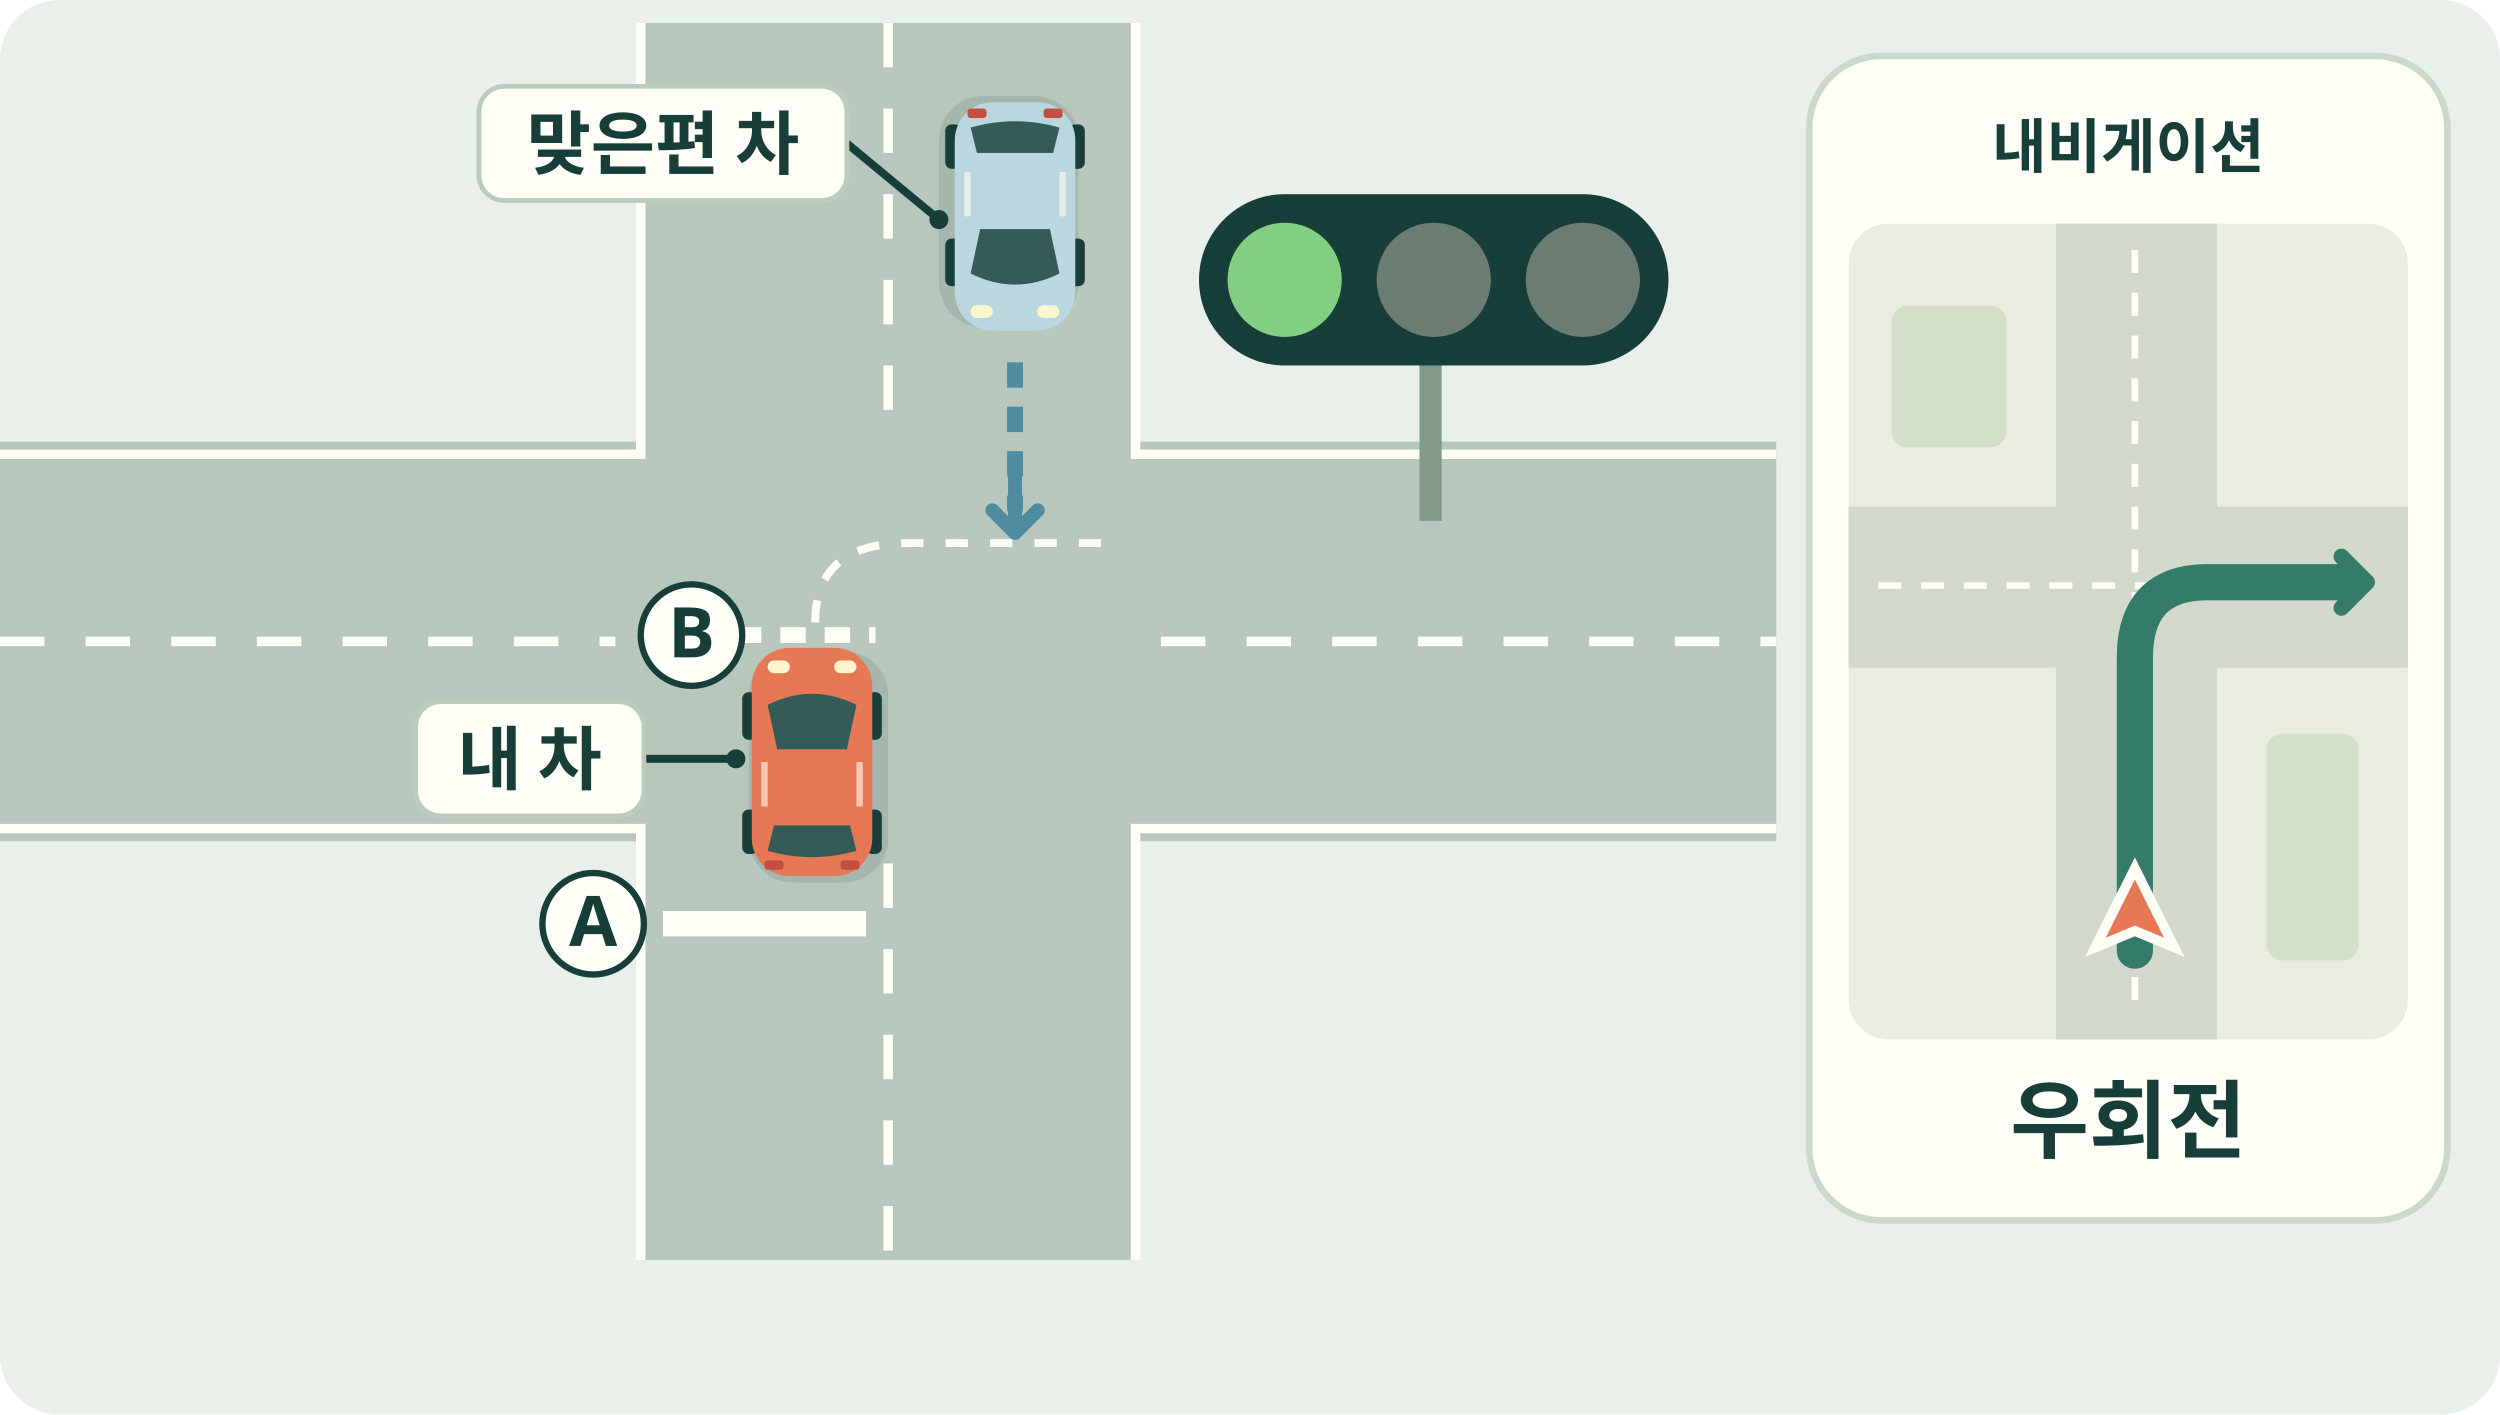
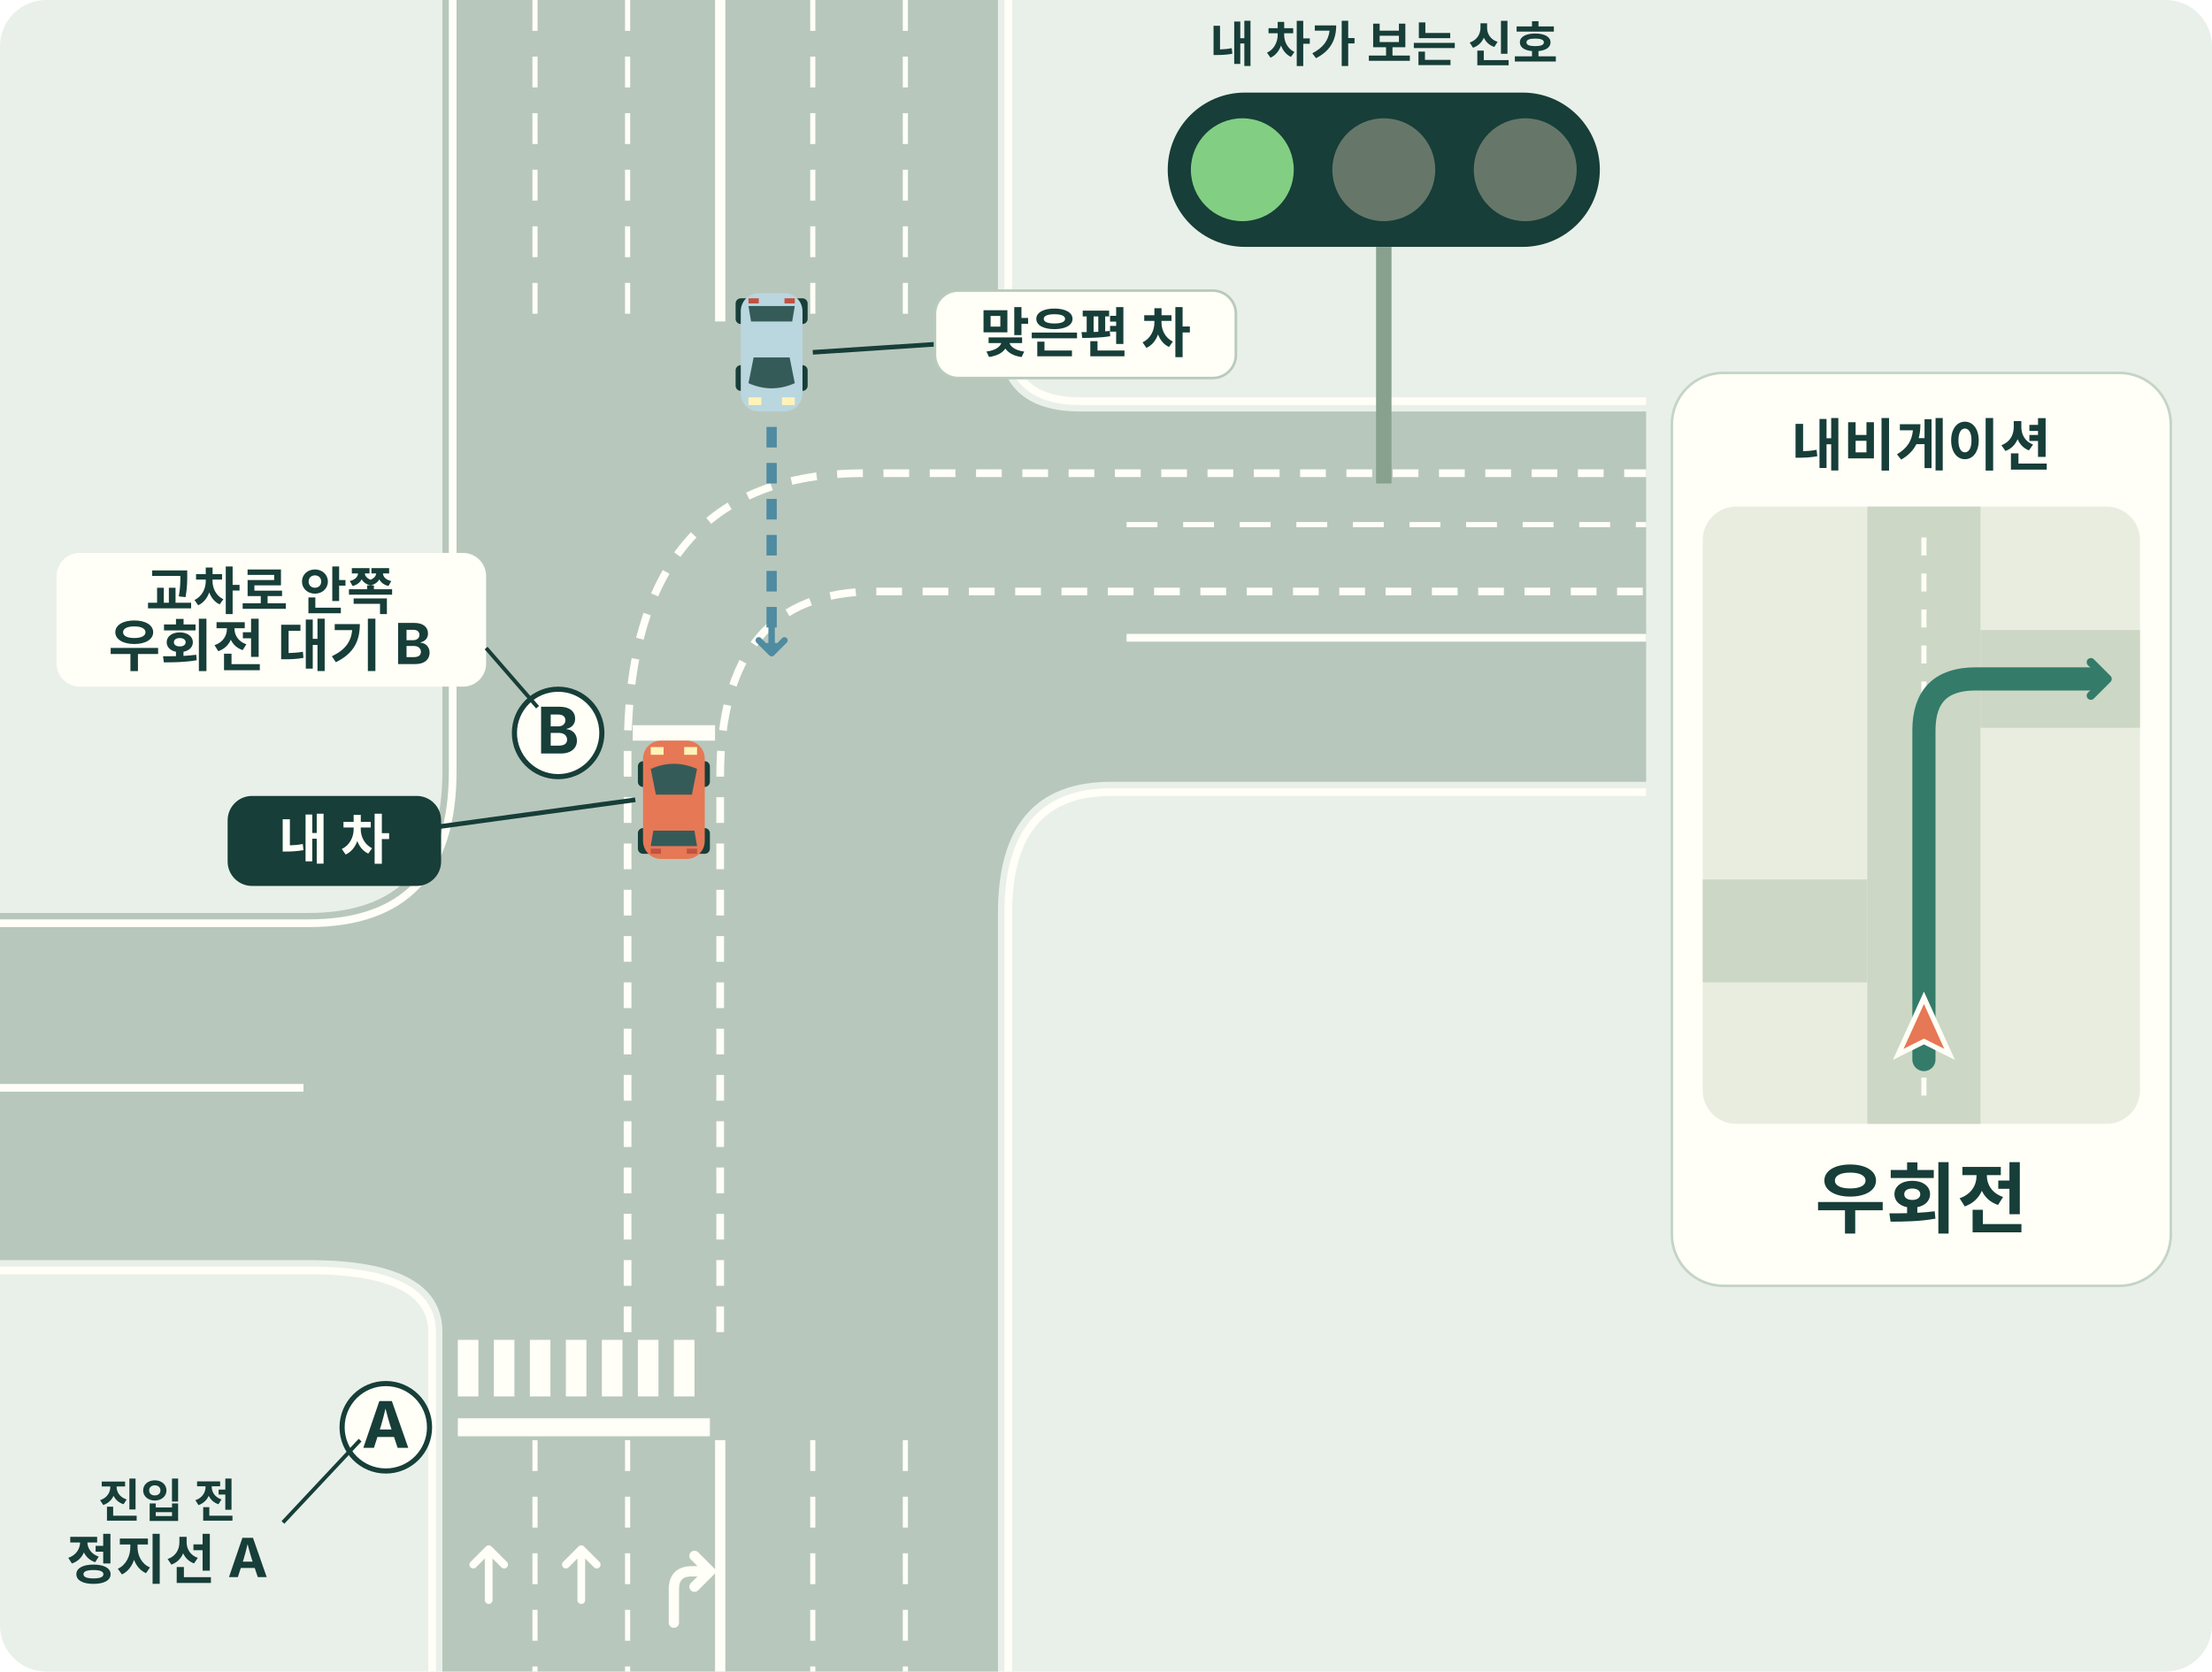
- <svg xmlns="http://www.w3.org/2000/svg" data-question-id="turn-08" viewBox="0 0 760 430" role="img" aria-label="초록불에 들어와 우회전 대기 중. 맞은편 차가 와요.. 초록 원형 신호. 내비 경로: 우회전" class="scene-art">
-   <rect width="760" height="430" rx="18" fill="#e9f0e9" />
-   <svg width="540" height="390" viewBox="0 0 560 390" x="0" y="0" overflow="hidden">
-     <rect y="132" width="560" height="126" fill="#b8c7bc" />
-     <rect x="202" width="156" height="390" fill="#b8c7bc" />
-     <path d="M0 136h202V0M358 0v136h202M0 254h202v136M358 390V254h202" stroke="#fffef7" stroke-width="3" fill="none" />
-     <path d="M280 0v126M280 265v125M0 195h194M366 195h194" stroke="#fffef7" stroke-width="3" stroke-dasharray="14 13" />
-     <path data-marking="stop-line" data-line-id="A" d="M209 284h64" stroke="#fffef7" stroke-width="8" />
-     <circle cx="187" cy="284" r="16" fill="#fffef7" stroke="#173e38" stroke-width="2" />
-     <text x="187" y="291" font-size="22" fill="#173e38" font-family="Pretendard, 'Noto Sans KR', sans-serif" font-weight="700" text-anchor="middle">A</text>
-     <path data-marking="waiting-guide" data-line-id="B" d="M232 193h44" stroke="#fffef7" stroke-width="5" stroke-dasharray="8 6" />
-     <path d="M257 189q0 -25 29 -25h65" stroke="#fffef7" stroke-width="2.5" stroke-dasharray="7 7" fill="none" />
-     <circle cx="218" cy="193" r="16" fill="#fffef7" stroke="#173e38" stroke-width="2" />
-     <text x="218" y="200" font-size="22" fill="#173e38" font-family="Pretendard, 'Noto Sans KR', sans-serif" font-weight="700" text-anchor="middle">B</text>
-     <g data-vehicle-role="own" data-car-x="256" data-car-y="232" data-car-role="내 차" data-car-side="left" data-car-dy="0" transform="translate(256 232) rotate(0) scale(1)">
-       <rect x="-20" y="-34" width="44" height="73" rx="14" fill="#173e38" opacity=".12" />
-       <rect x="-22" y="-21" width="5" height="15" rx="2" fill="#173e38" />
-       <rect x="17" y="-21" width="5" height="15" rx="2" fill="#173e38" />
-       <rect x="-22" y="16" width="5" height="14" rx="2" fill="#173e38" />
-       <rect x="17" y="16" width="5" height="14" rx="2" fill="#173e38" />
-       <rect x="-19" y="-35" width="38" height="72" rx="12" fill="#e67855" />
-       <path d="M-14 -17q14 -7 28 0l-3 14h-22Z" fill="#355b59" />
-       <path d="M-12 21h24l2 8q-14 4 -28 0Z" fill="#355b59" />
-       <path d="M-15 1v14M15 1v14" stroke="#fffef7" stroke-opacity=".6" stroke-width="2" />
-       <rect x="-14" y="-31" width="7" height="4" rx="2" fill="#fff6cf" />
-       <rect x="7" y="-31" width="7" height="4" rx="2" fill="#fff6cf" />
-       <rect x="-15" y="32" width="6" height="3" rx="1" fill="#c34e41" />
-       <rect x="9" y="32" width="6" height="3" rx="1" fill="#c34e41" />
+ <svg xmlns="http://www.w3.org/2000/svg" data-question-id="turn-08" viewBox="0 0 860 650" role="img" aria-label="교차로 안쪽 B까지 왔어요. 맞은편 차가 직진해 와요.. 초록 원형 신호. 내비 경로: 우회전. 넓고 어긋난 교차로. 진입 전 정지선 A와 교차로 깊숙한 우회전 대기 표시 B 사이에 여러 대 길이의 진입 구간이 있음. 내 차는 교차로 깊숙한 B 앞. 맞은편 차량이 직진하며 접근 중" data-scenario-feature="deep-right-turn" style="font-family:-apple-system,BlinkMacSystemFont,'Apple SD Gothic Neo',sans-serif">
+   <rect width="860" height="650" rx="18" fill="#e9f0e9" />
+   <g data-road-layout="large-offset-intersection" data-entry-line-y="555" data-waiting-line-y="285" data-stage="at-waiting">
+     <path d="M0 355H120Q172 355 172 300V0H388V130Q388 160 420 160H640V304H432Q388 304 388 355V650H172V518Q172 490 120 490H0Z" fill="#b8c7bc" />
+     <path d="M0 359H120Q176 359 176 300V0M392 0V130Q392 156 420 156H640M640 308H432Q392 308 392 355V650M168 650V518Q168 494 120 494H0" fill="none" stroke="#fffef7" stroke-width="3" />
+     <path d="M280 0V125M280 560V650" fill="none" stroke="#fffef7" stroke-width="4" />
+     <path d="M208 0V130M244 0V130M316 0V130M352 0V130M208 560V650M244 560V650M316 560V650M352 560V650" fill="none" stroke="#fffef7" stroke-width="2" stroke-dasharray="12 10" />
+     <path d="M0 423H118M438 248H640" fill="none" stroke="#fffef7" stroke-width="3" />
+     <path d="M438 204H640" fill="none" stroke="#fffef7" stroke-width="2" stroke-dasharray="12 10" />
+     <g data-crosswalk="entry">
+       <rect x="178" y="521" width="8" height="22" fill="#fffef7" />
+       <rect x="192" y="521" width="8" height="22" fill="#fffef7" />
+       <rect x="206" y="521" width="8" height="22" fill="#fffef7" />
+       <rect x="220" y="521" width="8" height="22" fill="#fffef7" />
+       <rect x="234" y="521" width="8" height="22" fill="#fffef7" />
+       <rect x="248" y="521" width="8" height="22" fill="#fffef7" />
+       <rect x="262" y="521" width="8" height="22" fill="#fffef7" />
    </g>
-     <g data-vehicle-role="oncoming" data-car-x="320" data-car-y="62" data-car-role="맞은편 차" data-car-side="left" data-car-dy="-24" transform="translate(320 62) rotate(180) scale(1)">
-       <rect x="-20" y="-34" width="44" height="73" rx="14" fill="#173e38" opacity=".12" />
-       <rect x="-22" y="-21" width="5" height="15" rx="2" fill="#173e38" />
-       <rect x="17" y="-21" width="5" height="15" rx="2" fill="#173e38" />
-       <rect x="-22" y="16" width="5" height="14" rx="2" fill="#173e38" />
-       <rect x="17" y="16" width="5" height="14" rx="2" fill="#173e38" />
-       <rect x="-19" y="-35" width="38" height="72" rx="12" fill="#bad6df" />
-       <path d="M-14 -17q14 -7 28 0l-3 14h-22Z" fill="#355b59" />
-       <path d="M-12 21h24l2 8q-14 4 -28 0Z" fill="#355b59" />
-       <path d="M-15 1v14M15 1v14" stroke="#fffef7" stroke-opacity=".6" stroke-width="2" />
-       <rect x="-14" y="-31" width="7" height="4" rx="2" fill="#fff6cf" />
-       <rect x="7" y="-31" width="7" height="4" rx="2" fill="#fff6cf" />
-       <rect x="-15" y="32" width="6" height="3" rx="1" fill="#c34e41" />
-       <rect x="9" y="32" width="6" height="3" rx="1" fill="#c34e41" />
-     </g>
-     <g data-other-route="straight">
-       <path d="M320 107v47" stroke="#4f8ba1" stroke-width="5" stroke-dasharray="8 6" />
-       <g transform="translate(320 152) rotate(0) scale(-0.55)">
-         <path d="M0 17v-32M-13 -3L0 -16 13 -3" fill="none" stroke="#4f8ba1" stroke-width="8" stroke-linecap="round" stroke-linejoin="round" />
+     <path data-marking="stop-line" data-line-id="A" d="M178 555H276" stroke="#fffef7" stroke-width="7" />
+     <path d="M244 518V292Q244 184 336 184H640" fill="none" stroke="#fffef7" stroke-width="3" stroke-dasharray="10 8" />
+     <path d="M280 518V302Q280 230 340 230H640" fill="none" stroke="#fffef7" stroke-width="3" stroke-dasharray="10 8" />
+     <path data-marking="waiting-guide" data-line-id="B" d="M246 285H278" stroke="#fffef7" stroke-width="6" />
+     <circle cx="150" cy="555" r="17" fill="#fffef7" stroke="#173e38" stroke-width="2" />
+     <text x="150" y="563" font-size="25" fill="#173e38" font-weight="700" text-anchor="middle">A</text>
+     <circle cx="217" cy="285" r="17" fill="#fffef7" stroke="#173e38" stroke-width="2" />
+     <text x="217" y="293" font-size="25" fill="#173e38" font-weight="700" text-anchor="middle">B</text>
+     <path d="M0 17V-16m-10 10 10-10 10 10" fill="none" stroke="#fffef7" stroke-width="5" stroke-linecap="round" stroke-linejoin="round" transform="translate(190 612) rotate(0) scale(0.6)" />
+     <path d="M0 17V-16m-10 10 10-10 10 10" fill="none" stroke="#fffef7" stroke-width="5" stroke-linecap="round" stroke-linejoin="round" transform="translate(226 612) rotate(0) scale(0.6)" />
+     <path d="M262 631v-13q0-7 7-7h7m-6-6 6 6-6 6" fill="none" stroke="#fffef7" stroke-width="4" stroke-linecap="round" />
+     <text x="65" y="590" font-size="18" fill="#173e38" font-weight="700" text-anchor="middle">진입 전</text>
+     <text x="65" y="614" font-size="21" fill="#173e38" font-weight="700" text-anchor="middle">정지선 A</text>
+     <path d="M110 592L140 560" fill="none" stroke="#173e38" stroke-width="1.5" />
+     <rect x="22" y="215" width="167" height="52" rx="9" fill="#fffef7" />
+     <text x="105" y="237" font-size="20" fill="#173e38" font-weight="700" text-anchor="middle">교차로 안쪽</text>
+     <text x="105" y="259" font-size="22" fill="#173e38" font-weight="700" text-anchor="middle">우회전 대기 B</text>
+     <path d="M189 252L209 275" fill="none" stroke="#173e38" stroke-width="1.5" />
+   </g>
+   <g data-vehicle-role="oncoming" data-car-x="300" data-car-y="137" data-car-length="46" transform="translate(300 137) rotate(180)">
+     <rect x="-14" y="-15" width="28" height="10" rx="2" fill="#173e38" />
+     <rect x="-14" y="11" width="28" height="10" rx="2" fill="#173e38" />
+     <rect x="-12" y="-23" width="24" height="46" rx="7" fill="#bad6df" />
+     <path d="M-9 -12q9-4 18 0l-2 10h-14ZM-8 12h16l1 6h-18Z" fill="#355b59" />
+     <path d="M-9 -19h5m8 0h5" stroke="#fff3b8" stroke-width="3" />
+     <path d="M-9 20h4m10 0h4" stroke="#c25142" stroke-width="2" />
+   </g>
+   <g>
+     <path d="M422 130L316 137" fill="none" stroke="#173e38" stroke-width="1.8" />
+     <rect x="363.5" y="113" width="117" height="34" rx="9" fill="#fffef7" stroke="#b8cbbb" />
+     <text x="422" y="137" font-size="21" fill="#173e38" font-weight="700" text-anchor="middle">맞은편 차</text>
+   </g>
+   <g data-other-route="straight">
+     <path d="M300 166V253" fill="none" stroke="#4f8ba1" stroke-width="4" stroke-dasharray="8 6" />
+     <path d="M0 17V-16m-10 10 10-10 10 10" fill="none" stroke="#4f8ba1" stroke-width="5" stroke-linecap="round" stroke-linejoin="round" transform="translate(300 246) rotate(180) scale(0.5)" />
+   </g>
+   <g data-vehicle-role="own" data-car-x="262" data-car-y="311" data-car-length="46" transform="translate(262 311) rotate(0)">
+     <rect x="-14" y="-15" width="28" height="10" rx="2" fill="#173e38" />
+     <rect x="-14" y="11" width="28" height="10" rx="2" fill="#173e38" />
+     <rect x="-12" y="-23" width="24" height="46" rx="7" fill="#e67855" />
+     <path d="M-9 -12q9-4 18 0l-2 10h-14ZM-8 12h16l1 6h-18Z" fill="#355b59" />
+     <path d="M-9 -19h5m8 0h5" stroke="#fff3b8" stroke-width="3" />
+     <path d="M-9 20h4m10 0h4" stroke="#c25142" stroke-width="2" />
+   </g>
+   <g>
+     <path d="M130 327L247 311" fill="none" stroke="#173e38" stroke-width="1.8" />
+     <rect x="89" y="310" width="82" height="34" rx="9" fill="#173e38" stroke="#173e38" />
+     <text x="130" y="334" font-size="21" fill="#173e38" font-weight="700" text-anchor="middle" style="fill:#fffef7">내 차</text>
+   </g>
+   <g data-signal-type="road" transform="translate(454 36)">
+     <rect width="168" height="60" rx="30" fill="#173e38" />
+     <circle cx="29" cy="30" r="20" fill="#82cf83" />
+     <circle cx="84" cy="30" r="20" fill="#66776a" />
+     <circle cx="139" cy="30" r="20" fill="#66776a" />
+     <path d="M84 60v92" stroke="#88a08e" stroke-width="6" />
+     <text x="84" y="-12" font-size="19" fill="#173e38" font-weight="700" text-anchor="middle">내 차가 보는 신호</text>
+   </g>
+   <g data-navigation="offset-junction" transform="translate(650 145)">
+     <rect width="194" height="355" rx="20" fill="#fffef7" stroke="#c4d4c5" />
+     <text x="97" y="36" font-size="22" fill="#173e38" font-weight="700" text-anchor="middle">내비게이션</text>
+     <g transform="translate(12 52)">
+       <g>
+         <rect width="170" height="240" rx="13" fill="#e8ede0" />
+         <rect x="64" width="44" height="240" fill="#ccd7c5" />
+         <path d="M108 48H170V86H108M0 145H64V185H0" fill="#ccd7c5" />
+         <path d="M86 12V230" stroke="#fffef7" stroke-width="2" stroke-dasharray="7 7" />
+         <path d="M86 215V87Q86 67 106 67H150" fill="none" stroke="#347b69" stroke-width="9" stroke-linecap="round" />
+         <path d="M0 17V-16m-10 10 10-10 10 10" fill="none" stroke="#347b69" stroke-width="5" stroke-linecap="round" stroke-linejoin="round" transform="translate(147 67) rotate(90) scale(0.65)" />
+         <path d="M86 191l-10 22 10-5 10 5Z" fill="#e67855" stroke="#fffef7" stroke-width="2" />
      </g>
    </g>
-     <g data-signal-type="road" transform="translate(378 54)">
-       <path d="M73 48v55" stroke="#819b88" stroke-width="7" />
-       <rect width="148" height="54" rx="27" fill="#173e38" />
-       <circle cx="27" cy="27" r="18" fill="#82cf83" />
-       <circle cx="74" cy="27" r="18" fill="#6b7d70" />
-       <circle cx="121" cy="27" r="18" fill="#6b7d70" />
-     </g>
-     <g class="vehicle-callout">
-       <path d="M203 232L232 232" stroke="#173e38" stroke-width="2.5" />
-       <circle cx="232" cy="232" r="3" fill="#173e38" />
-       <rect x="131" y="214" width="72" height="36" rx="8" fill="#fffef7" stroke="#bacdbd" stroke-width="1.5" />
-       <text x="167" y="240" font-size="22" fill="#173e38" font-family="Pretendard, 'Noto Sans KR', sans-serif" font-weight="700" text-anchor="middle">내 차</text>
-     </g>
-     <g class="vehicle-callout">
-       <path d="M267 38L296 62" stroke="#173e38" stroke-width="2.5" />
-       <circle cx="296" cy="62" r="3" fill="#173e38" />
-       <rect x="151" y="20" width="116" height="36" rx="8" fill="#fffef7" stroke="#bacdbd" stroke-width="1.5" />
-       <text x="209" y="46" font-size="22" fill="#173e38" font-family="Pretendard, 'Noto Sans KR', sans-serif" font-weight="700" text-anchor="middle">맞은편 차</text>
-     </g>
-   </svg>
-   <g transform="translate(550 17)">
-     <rect width="194" height="354" rx="22" fill="#fffef7" stroke="#cbd9cb" stroke-width="2" />
-     <text x="97" y="34" font-size="18" fill="#173e38" font-family="Pretendard, 'Noto Sans KR', sans-serif" font-weight="700" text-anchor="middle">내비게이션</text>
-     <rect x="12" y="51" width="170" height="248" rx="12" fill="#e9ede0" />
-     <rect x="75" y="51" width="49" height="248" fill="#d2d9cb" />
-     <rect x="12" y="137" width="170" height="49" fill="#d2d9cb" />
-     <path d="M99 59v234M21 161h154" stroke="#fffef7" stroke-width="2" stroke-dasharray="7 6" />
-     <rect x="25" y="76" width="35" height="43" rx="5" fill="#d3dfc9" />
-     <rect x="139" y="206" width="28" height="69" rx="5" fill="#d3dfc9" />
-     <path d="M99 272V183Q99 160 121 160H163" fill="none" stroke="#347b69" stroke-width="11" stroke-linecap="round" stroke-linejoin="round" />
-     <g transform="translate(160 160) rotate(90) scale(0.6)">
-       <path d="M0 17v-32M-13 -3L0 -16 13 -3" fill="none" stroke="#347b69" stroke-width="8" stroke-linecap="round" stroke-linejoin="round" />
-     </g>
-     <path d="M99 247l-12 24 12 -5 12 5Z" fill="#e67855" stroke="#fffef7" stroke-width="3" />
-     <text x="97" y="333" font-size="26" fill="#173e38" font-family="Pretendard, 'Noto Sans KR', sans-serif" font-weight="700" text-anchor="middle">우회전</text>
+     <text x="97" y="332" font-size="30" fill="#173e38" font-weight="700" text-anchor="middle">우회전</text>
  </g>
</svg>
